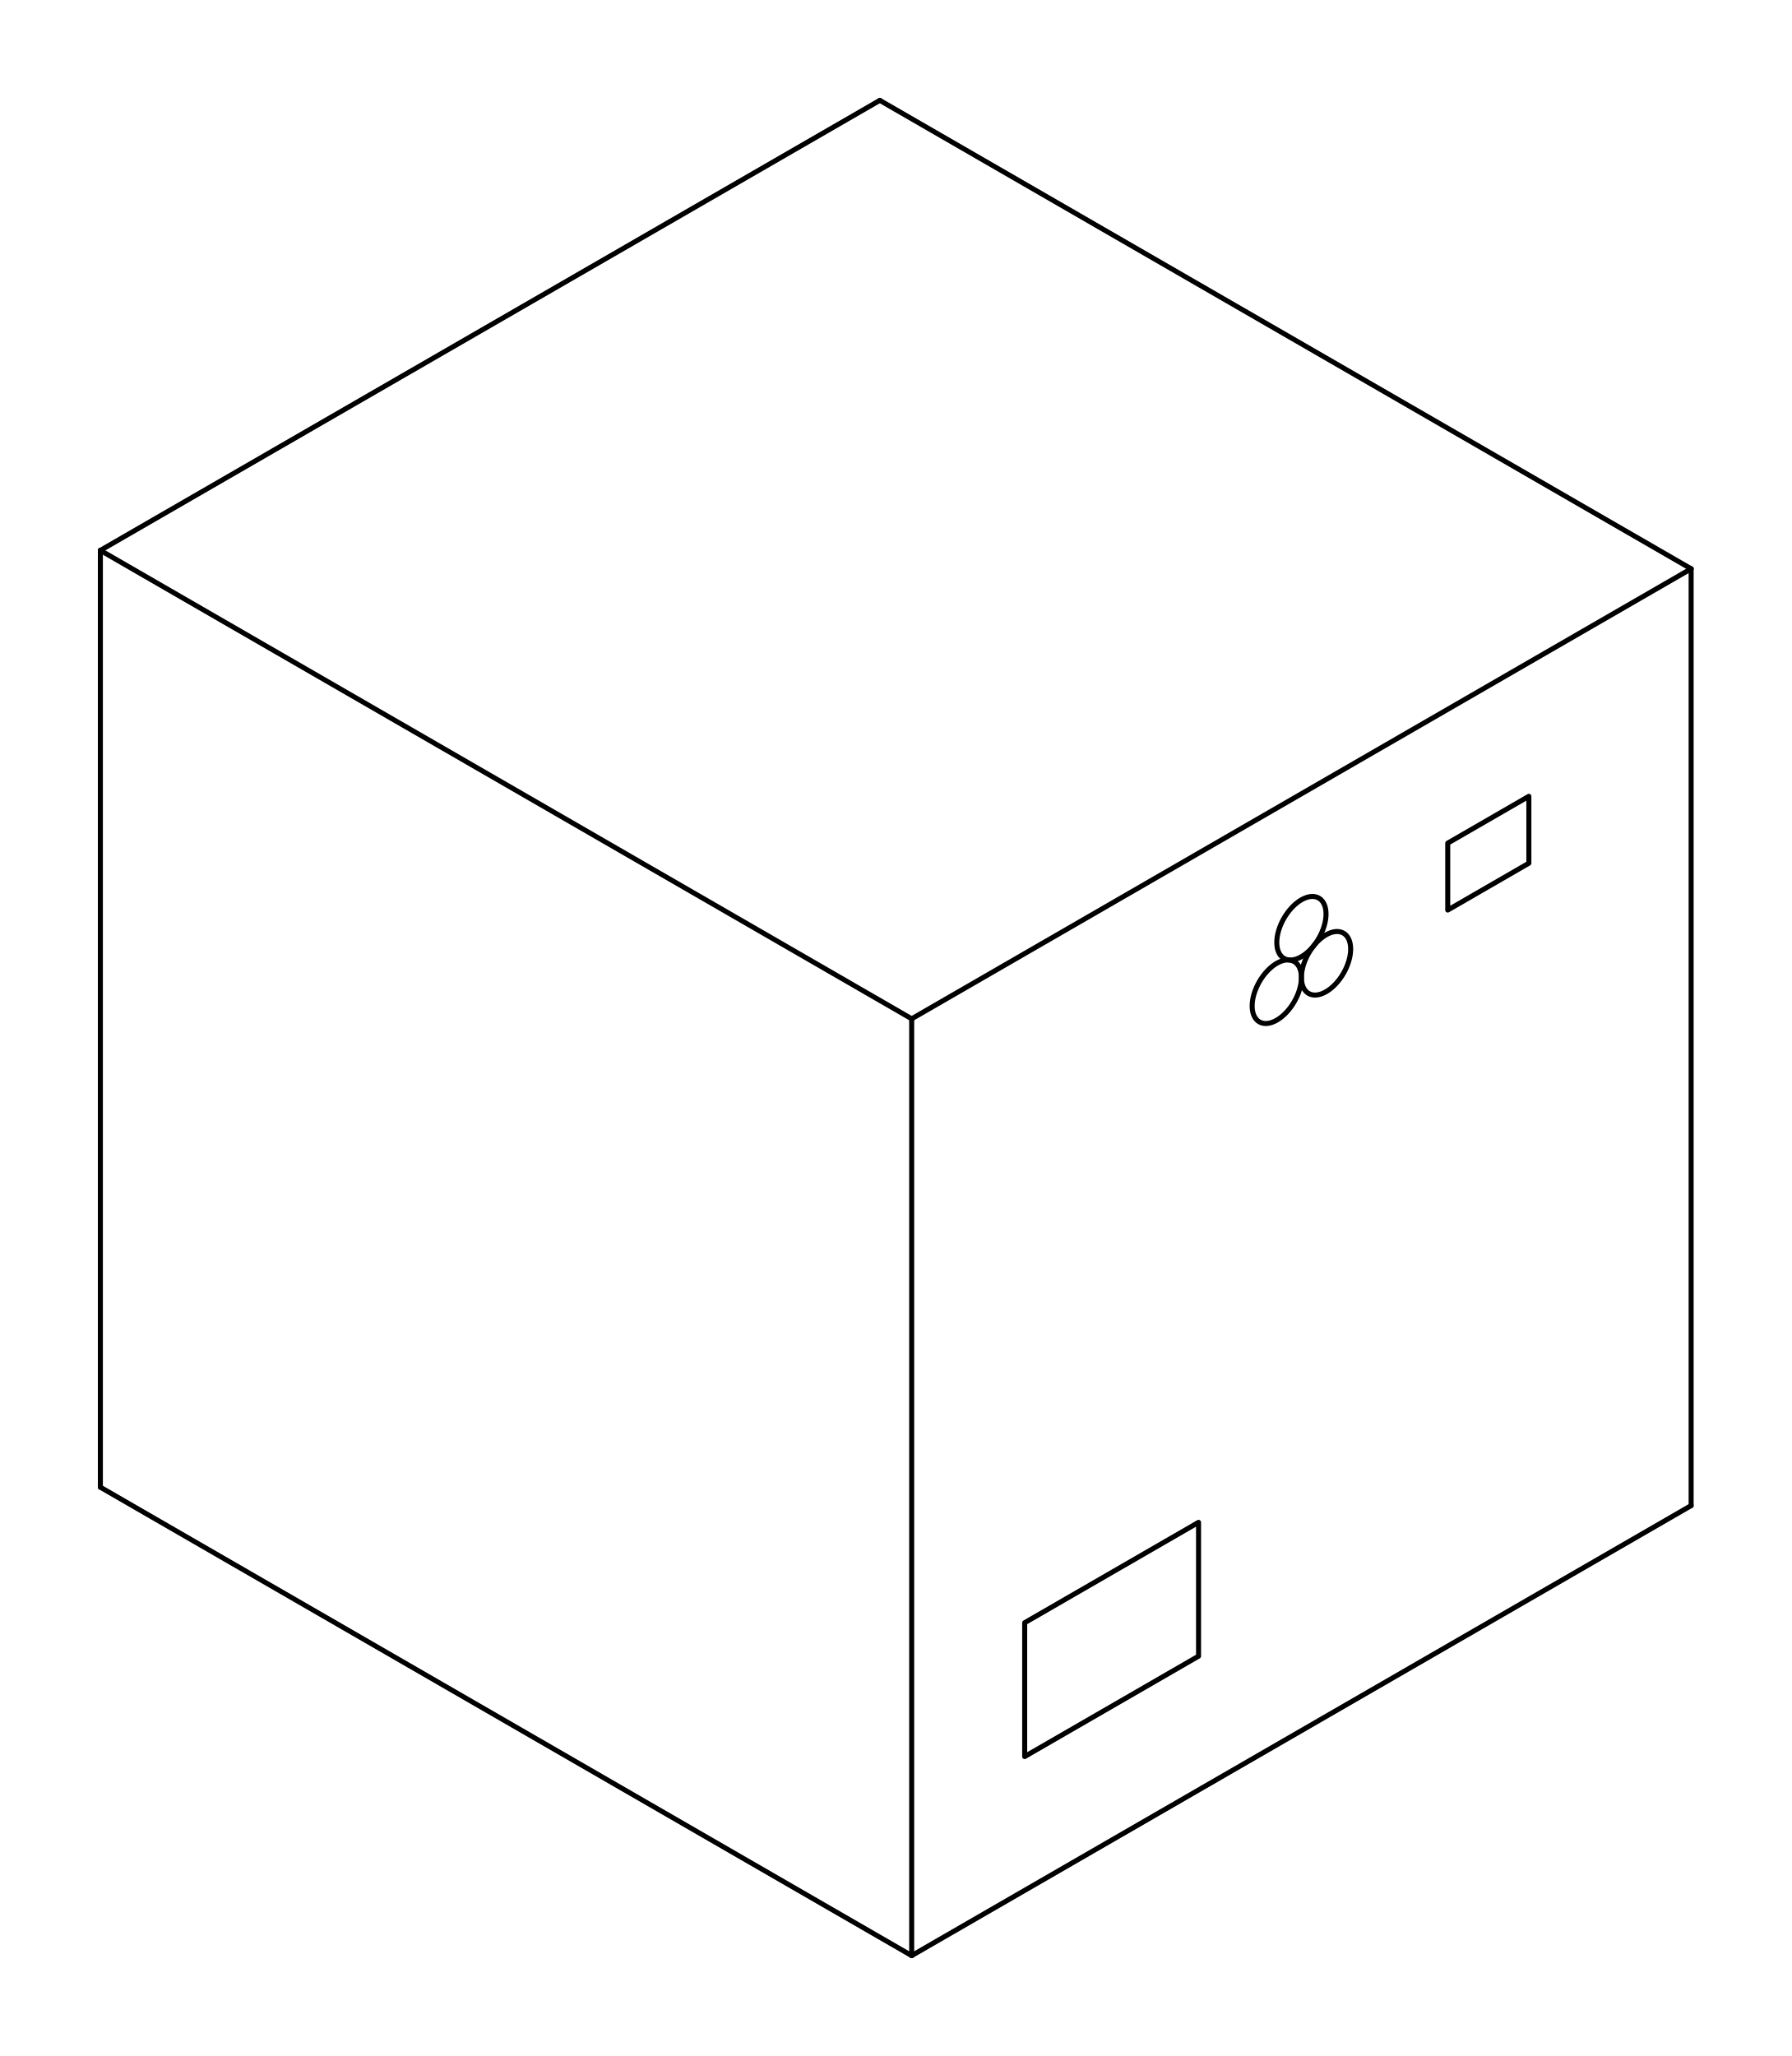
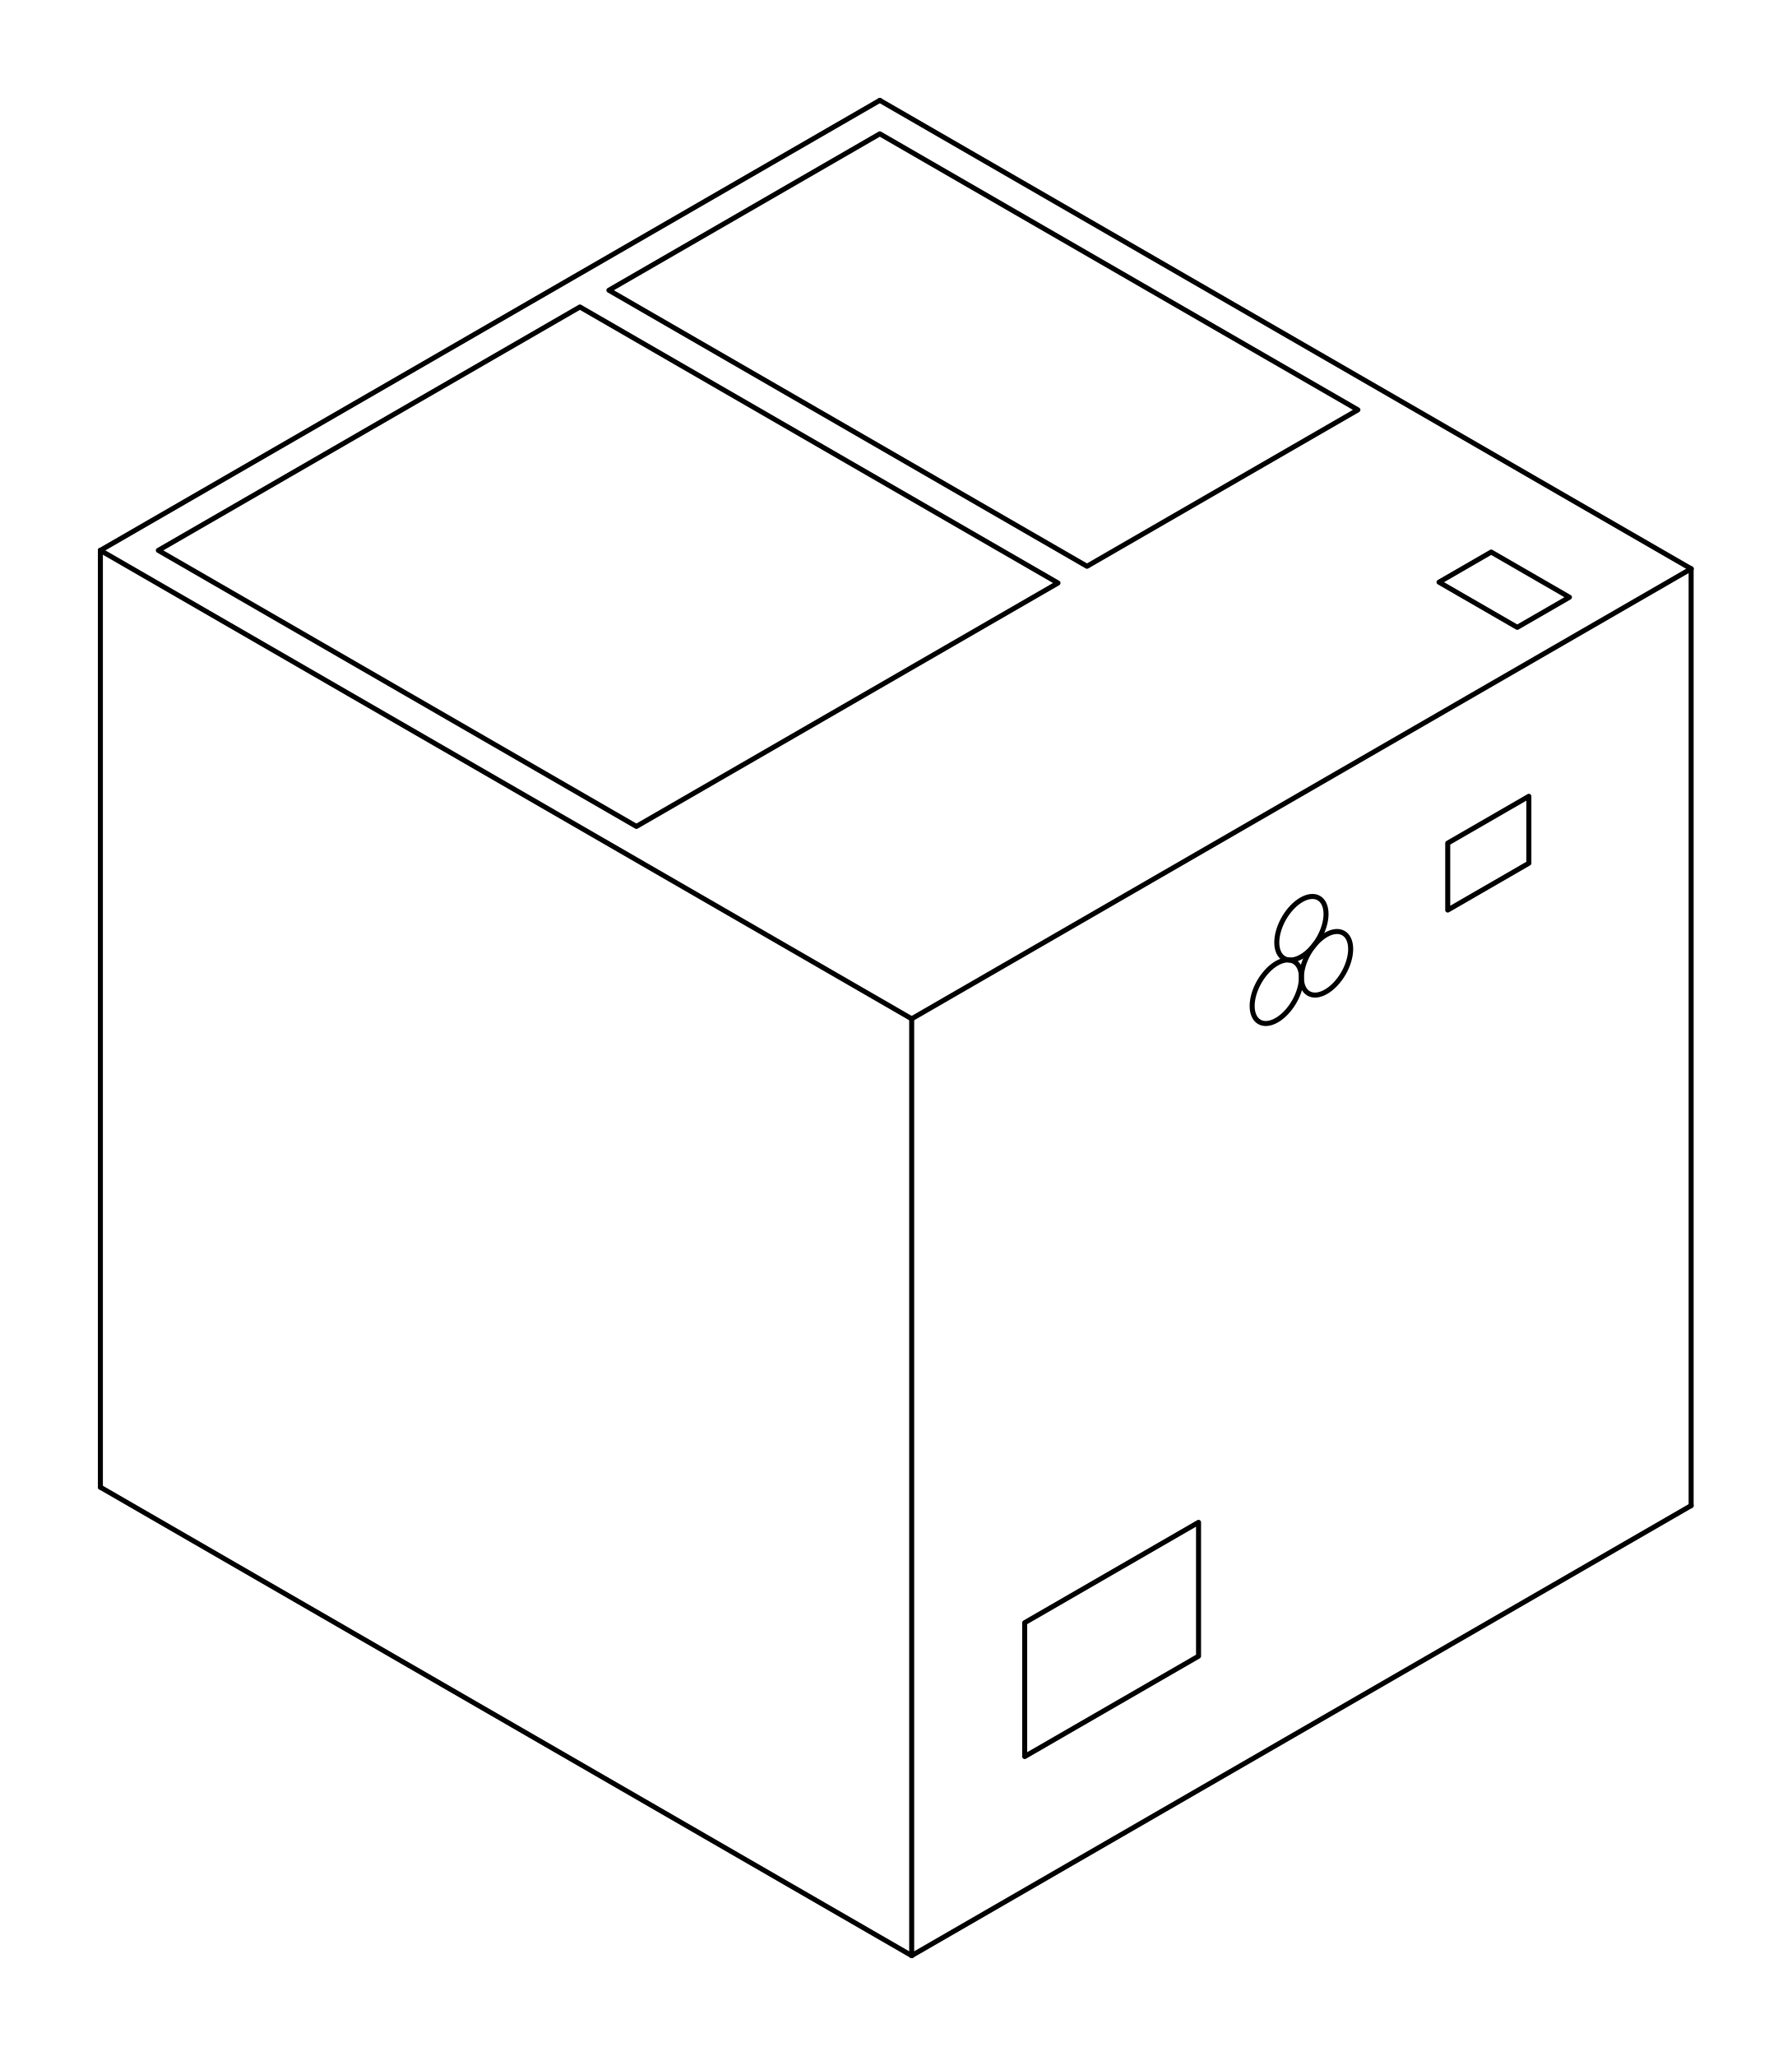
<svg xmlns="http://www.w3.org/2000/svg" viewBox="-30.000 -444.500 535.448 614.500" width="535.448mm" height="614.500mm">
  <line x1="242.487" y1="140.000" x2="475.448" y2="5.500" stroke="black" stroke-width="1.5" fill="none" stroke-linecap="round" />
  <line x1="475.448" y1="5.500" x2="475.448" y2="-274.500" stroke="black" stroke-width="1.5" fill="none" stroke-linecap="round" />
  <line x1="475.448" y1="-274.500" x2="242.487" y2="-140.000" stroke="black" stroke-width="1.5" fill="none" stroke-linecap="round" />
  <line x1="242.487" y1="-140.000" x2="242.487" y2="140.000" stroke="black" stroke-width="1.5" fill="none" stroke-linecap="round" />
  <line x1="0.000" y1="0.000" x2="242.487" y2="140.000" stroke="black" stroke-width="1.5" fill="none" stroke-linecap="round" />
  <line x1="0.000" y1="0.000" x2="0.000" y2="-280.000" stroke="black" stroke-width="1.5" fill="none" stroke-linecap="round" />
  <line x1="0.000" y1="-280.000" x2="232.961" y2="-414.500" stroke="black" stroke-width="1.5" fill="none" stroke-linecap="round" />
  <line x1="232.961" y1="-414.500" x2="475.448" y2="-274.500" stroke="black" stroke-width="1.5" fill="none" stroke-linecap="round" />
  <line x1="0.000" y1="-280.000" x2="242.487" y2="-140.000" stroke="black" stroke-width="1.5" fill="none" stroke-linecap="round" />
  <path d="M 351.606,-162.815 L 351.642,-163.669 L 351.748,-164.555 L 351.923,-165.465 L 352.167,-166.391 L 352.476,-167.324 L 352.847,-168.254 L 353.277,-169.172 L 353.762,-170.070 L 354.298,-170.939 L 354.878,-171.771 L 355.497,-172.558 L 356.151,-173.292 L 356.831,-173.965 L 357.531,-174.572 L 358.246,-175.107 L 358.968,-175.565 L 359.689,-175.941 L 360.404,-176.231 L 361.104,-176.433 L 361.785,-176.544 L 362.438,-176.565 L 363.057,-176.494 L 363.637,-176.332 L 364.173,-176.081 L 364.658,-175.743 L 365.088,-175.321 L 365.460,-174.820 L 365.768,-174.244 L 366.012,-173.599 L 366.187,-172.892 L 366.293,-172.128 L 366.329,-171.315 L 366.293,-170.461 L 366.187,-169.575 L 366.012,-168.665 L 365.768,-167.739 L 365.460,-166.806 L 365.088,-165.876 L 364.658,-164.958 L 364.173,-164.060 L 363.637,-163.191 L 363.057,-162.359 L 362.438,-161.572 L 361.785,-160.838 L 361.104,-160.165 L 360.404,-159.557 L 359.689,-159.022 L 358.968,-158.565 L 358.246,-158.189 L 357.531,-157.899 L 356.831,-157.697 L 356.151,-157.586 L 355.497,-157.565 L 354.878,-157.636 L 354.298,-157.798 L 353.762,-158.049 L 353.277,-158.387 L 352.847,-158.809 L 352.476,-159.310 L 352.167,-159.886 L 351.923,-160.531 L 351.748,-161.238 L 351.642,-162.002 Z" stroke="black" stroke-width="1.5" fill="none" stroke-linecap="round" stroke-linejoin="round" />
  <path d="M 358.968,-152.343 L 359.003,-153.196 L 359.109,-154.082 L 359.285,-154.993 L 359.528,-155.919 L 359.837,-156.851 L 360.208,-157.781 L 360.638,-158.700 L 361.124,-159.598 L 361.659,-160.467 L 362.239,-161.299 L 362.859,-162.085 L 363.512,-162.819 L 364.192,-163.493 L 364.893,-164.100 L 365.607,-164.635 L 366.329,-165.093 L 367.050,-165.468 L 367.765,-165.758 L 368.466,-165.960 L 369.146,-166.072 L 369.799,-166.092 L 370.418,-166.021 L 370.999,-165.859 L 371.534,-165.608 L 372.019,-165.270 L 372.449,-164.849 L 372.821,-164.348 L 373.130,-163.772 L 373.373,-163.127 L 373.549,-162.419 L 373.655,-161.655 L 373.690,-160.843 L 373.655,-159.989 L 373.549,-159.103 L 373.373,-158.192 L 373.130,-157.266 L 372.821,-156.334 L 372.449,-155.404 L 372.019,-154.485 L 371.534,-153.587 L 370.999,-152.718 L 370.418,-151.886 L 369.799,-151.100 L 369.146,-150.366 L 368.466,-149.692 L 367.765,-149.085 L 367.050,-148.550 L 366.329,-148.093 L 365.607,-147.717 L 364.893,-147.427 L 364.192,-147.225 L 363.512,-147.113 L 362.859,-147.093 L 362.239,-147.164 L 361.659,-147.326 L 361.124,-147.577 L 360.638,-147.915 L 360.208,-148.336 L 359.837,-148.837 L 359.528,-149.413 L 359.285,-150.058 L 359.109,-150.766 L 359.003,-151.530 Z" stroke="black" stroke-width="1.5" fill="none" stroke-linecap="round" stroke-linejoin="round" />
  <path d="M 344.245,-143.843 L 344.281,-144.696 L 344.387,-145.582 L 344.562,-146.493 L 344.805,-147.419 L 345.114,-148.351 L 345.486,-149.281 L 345.916,-150.200 L 346.401,-151.098 L 346.936,-151.967 L 347.517,-152.799 L 348.136,-153.585 L 348.789,-154.319 L 349.469,-154.993 L 350.170,-155.600 L 350.885,-156.135 L 351.606,-156.593 L 352.328,-156.968 L 353.042,-157.258 L 353.743,-157.460 L 354.423,-157.572 L 355.076,-157.592 L 355.696,-157.521 L 356.276,-157.359 L 356.811,-157.108 L 357.297,-156.770 L 357.727,-156.349 L 358.098,-155.848 L 358.407,-155.272 L 358.651,-154.627 L 358.826,-153.919 L 358.932,-153.155 L 358.968,-152.343 L 358.932,-151.489 L 358.826,-150.603 L 358.651,-149.692 L 358.407,-148.766 L 358.098,-147.834 L 357.727,-146.904 L 357.297,-145.985 L 356.811,-145.087 L 356.276,-144.218 L 355.696,-143.386 L 355.076,-142.600 L 354.423,-141.866 L 353.743,-141.192 L 353.042,-140.585 L 352.328,-140.050 L 351.606,-139.593 L 350.885,-139.217 L 350.170,-138.927 L 349.469,-138.725 L 348.789,-138.613 L 348.136,-138.593 L 347.517,-138.664 L 346.936,-138.826 L 346.401,-139.077 L 345.916,-139.415 L 345.486,-139.836 L 345.114,-140.337 L 344.805,-140.913 L 344.562,-141.558 L 344.387,-142.266 L 344.281,-143.030 Z" stroke="black" stroke-width="1.5" fill="none" stroke-linecap="round" stroke-linejoin="round" />
  <path d="M 426.951,-186.500 L 402.702,-172.500 L 402.702,-192.500 L 426.951,-206.500 Z" stroke="black" stroke-width="1.5" fill="none" stroke-linecap="round" stroke-linejoin="round" />
  <path d="M 328.224,50.500 L 276.262,80.500 L 276.262,40.500 L 328.224,10.500 Z" stroke="black" stroke-width="1.5" fill="none" stroke-linecap="round" stroke-linejoin="round" />
+   <path d="M 400.104,-270.500 L 415.692,-279.500 L 439.075,-266.000 L 423.486,-257.000 Z" stroke="black" stroke-width="1.5" fill="none" stroke-linecap="round" stroke-linejoin="round" />
+   <path d="M 17.321,-280.000 L 143.327,-352.750 L 286.221,-270.250 L 160.215,-197.500 Z" stroke="black" stroke-width="1.5" fill="none" stroke-linecap="round" stroke-linejoin="round" />
+   <path d="M 151.987,-357.750 L 232.961,-404.500 L 375.855,-322.000 L 294.882,-275.250 Z" stroke="black" stroke-width="1.5" fill="none" stroke-linecap="round" stroke-linejoin="round" />
</svg>
